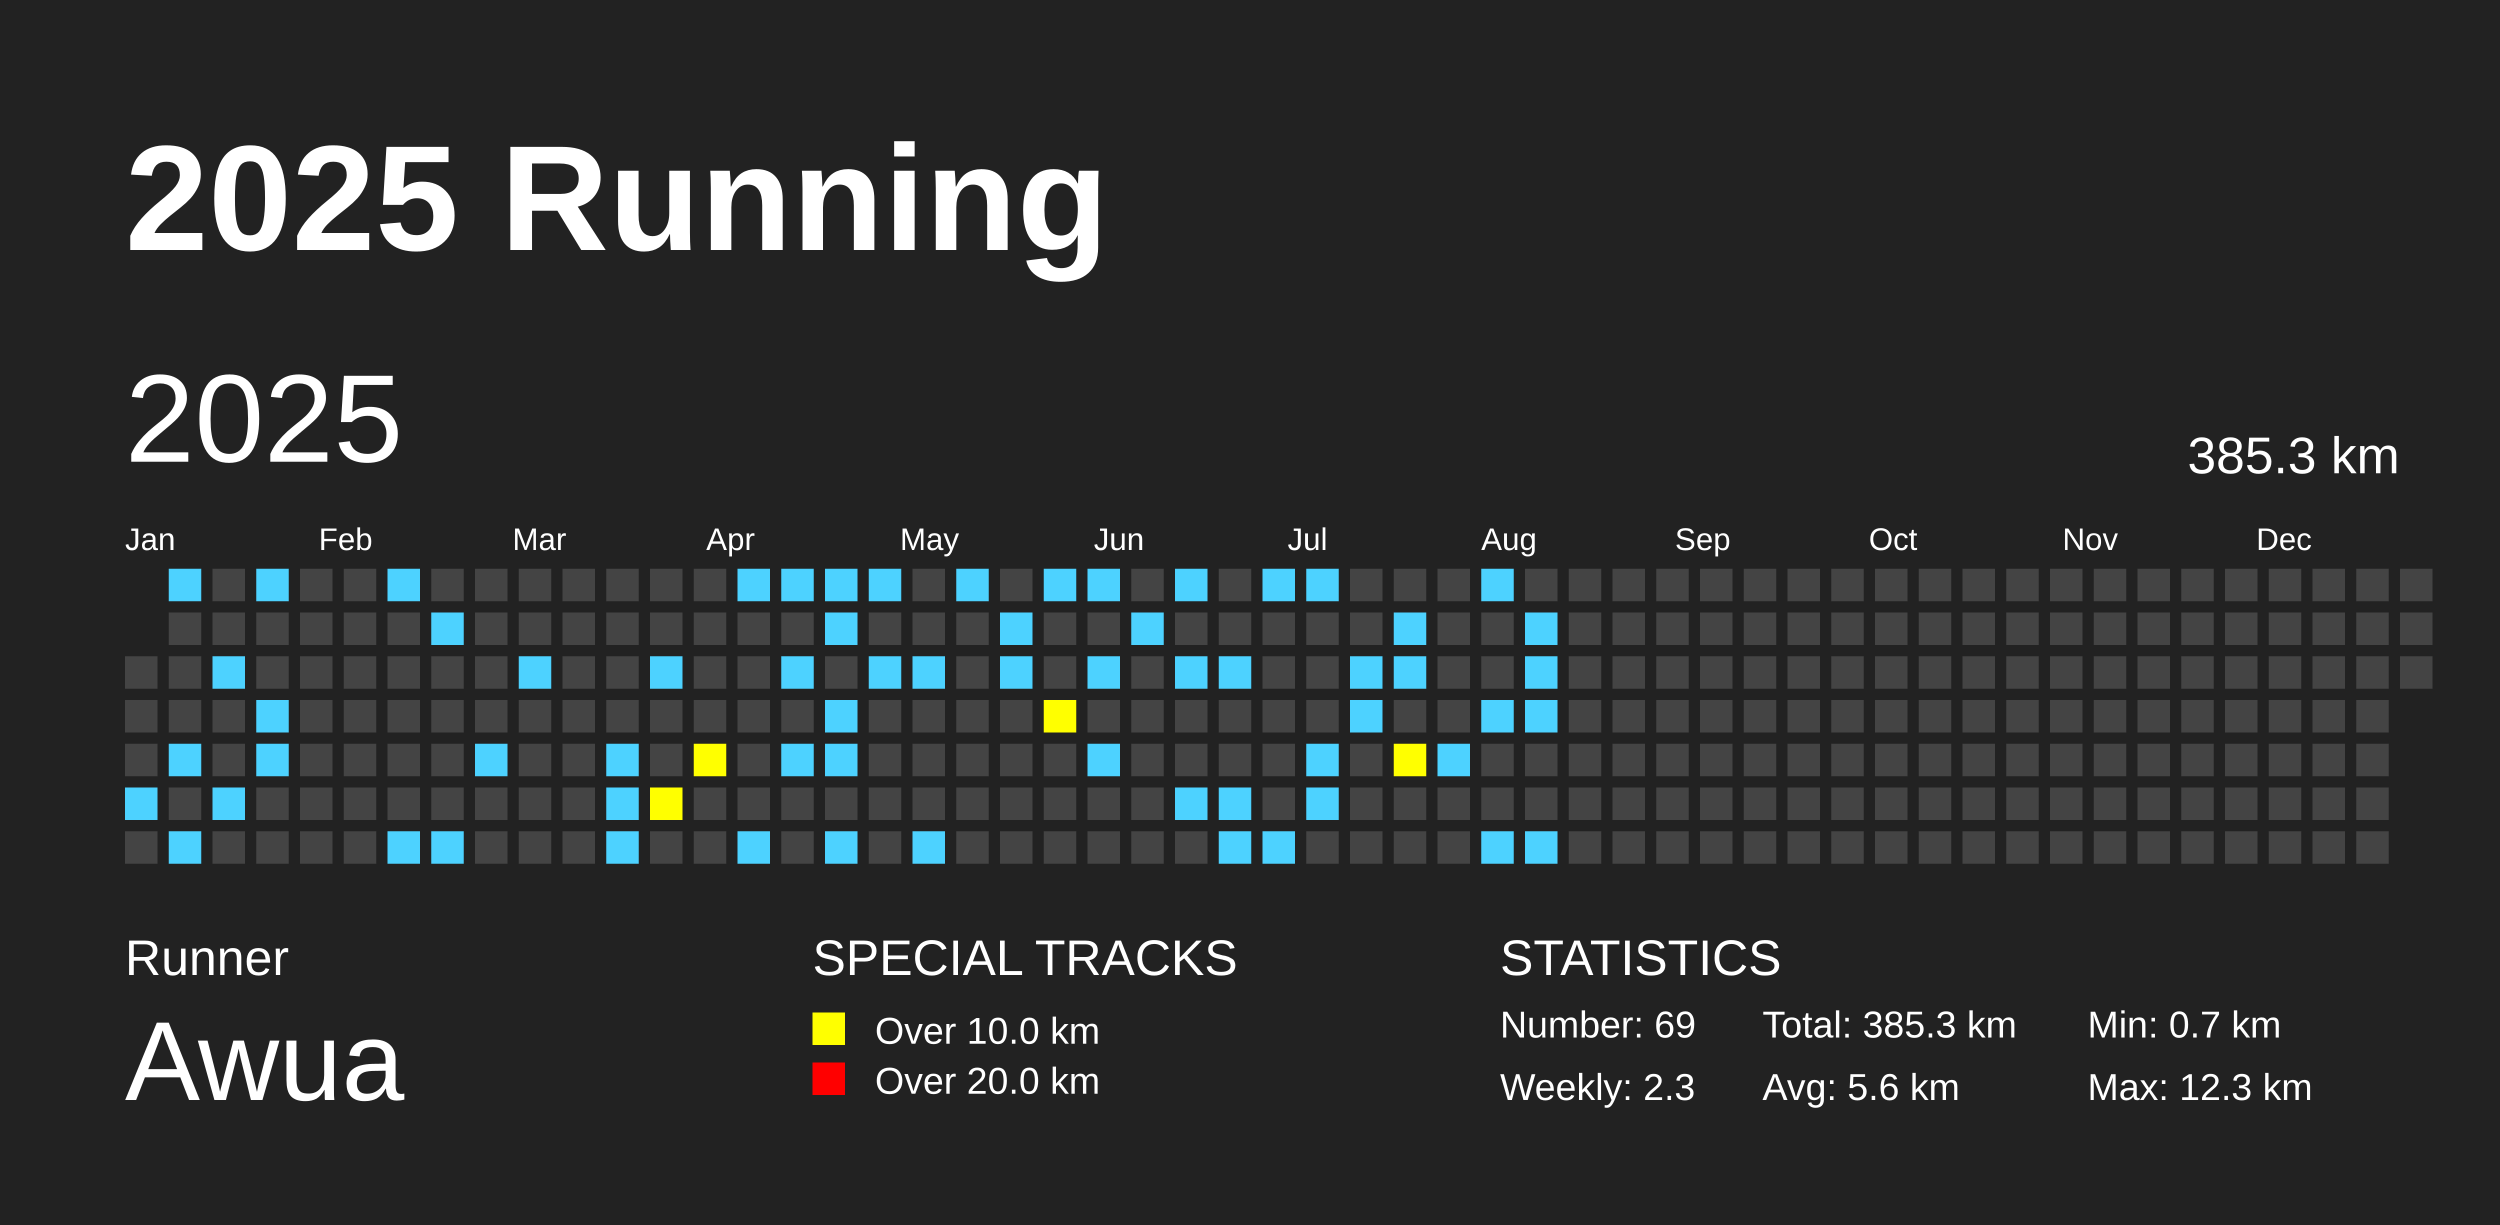
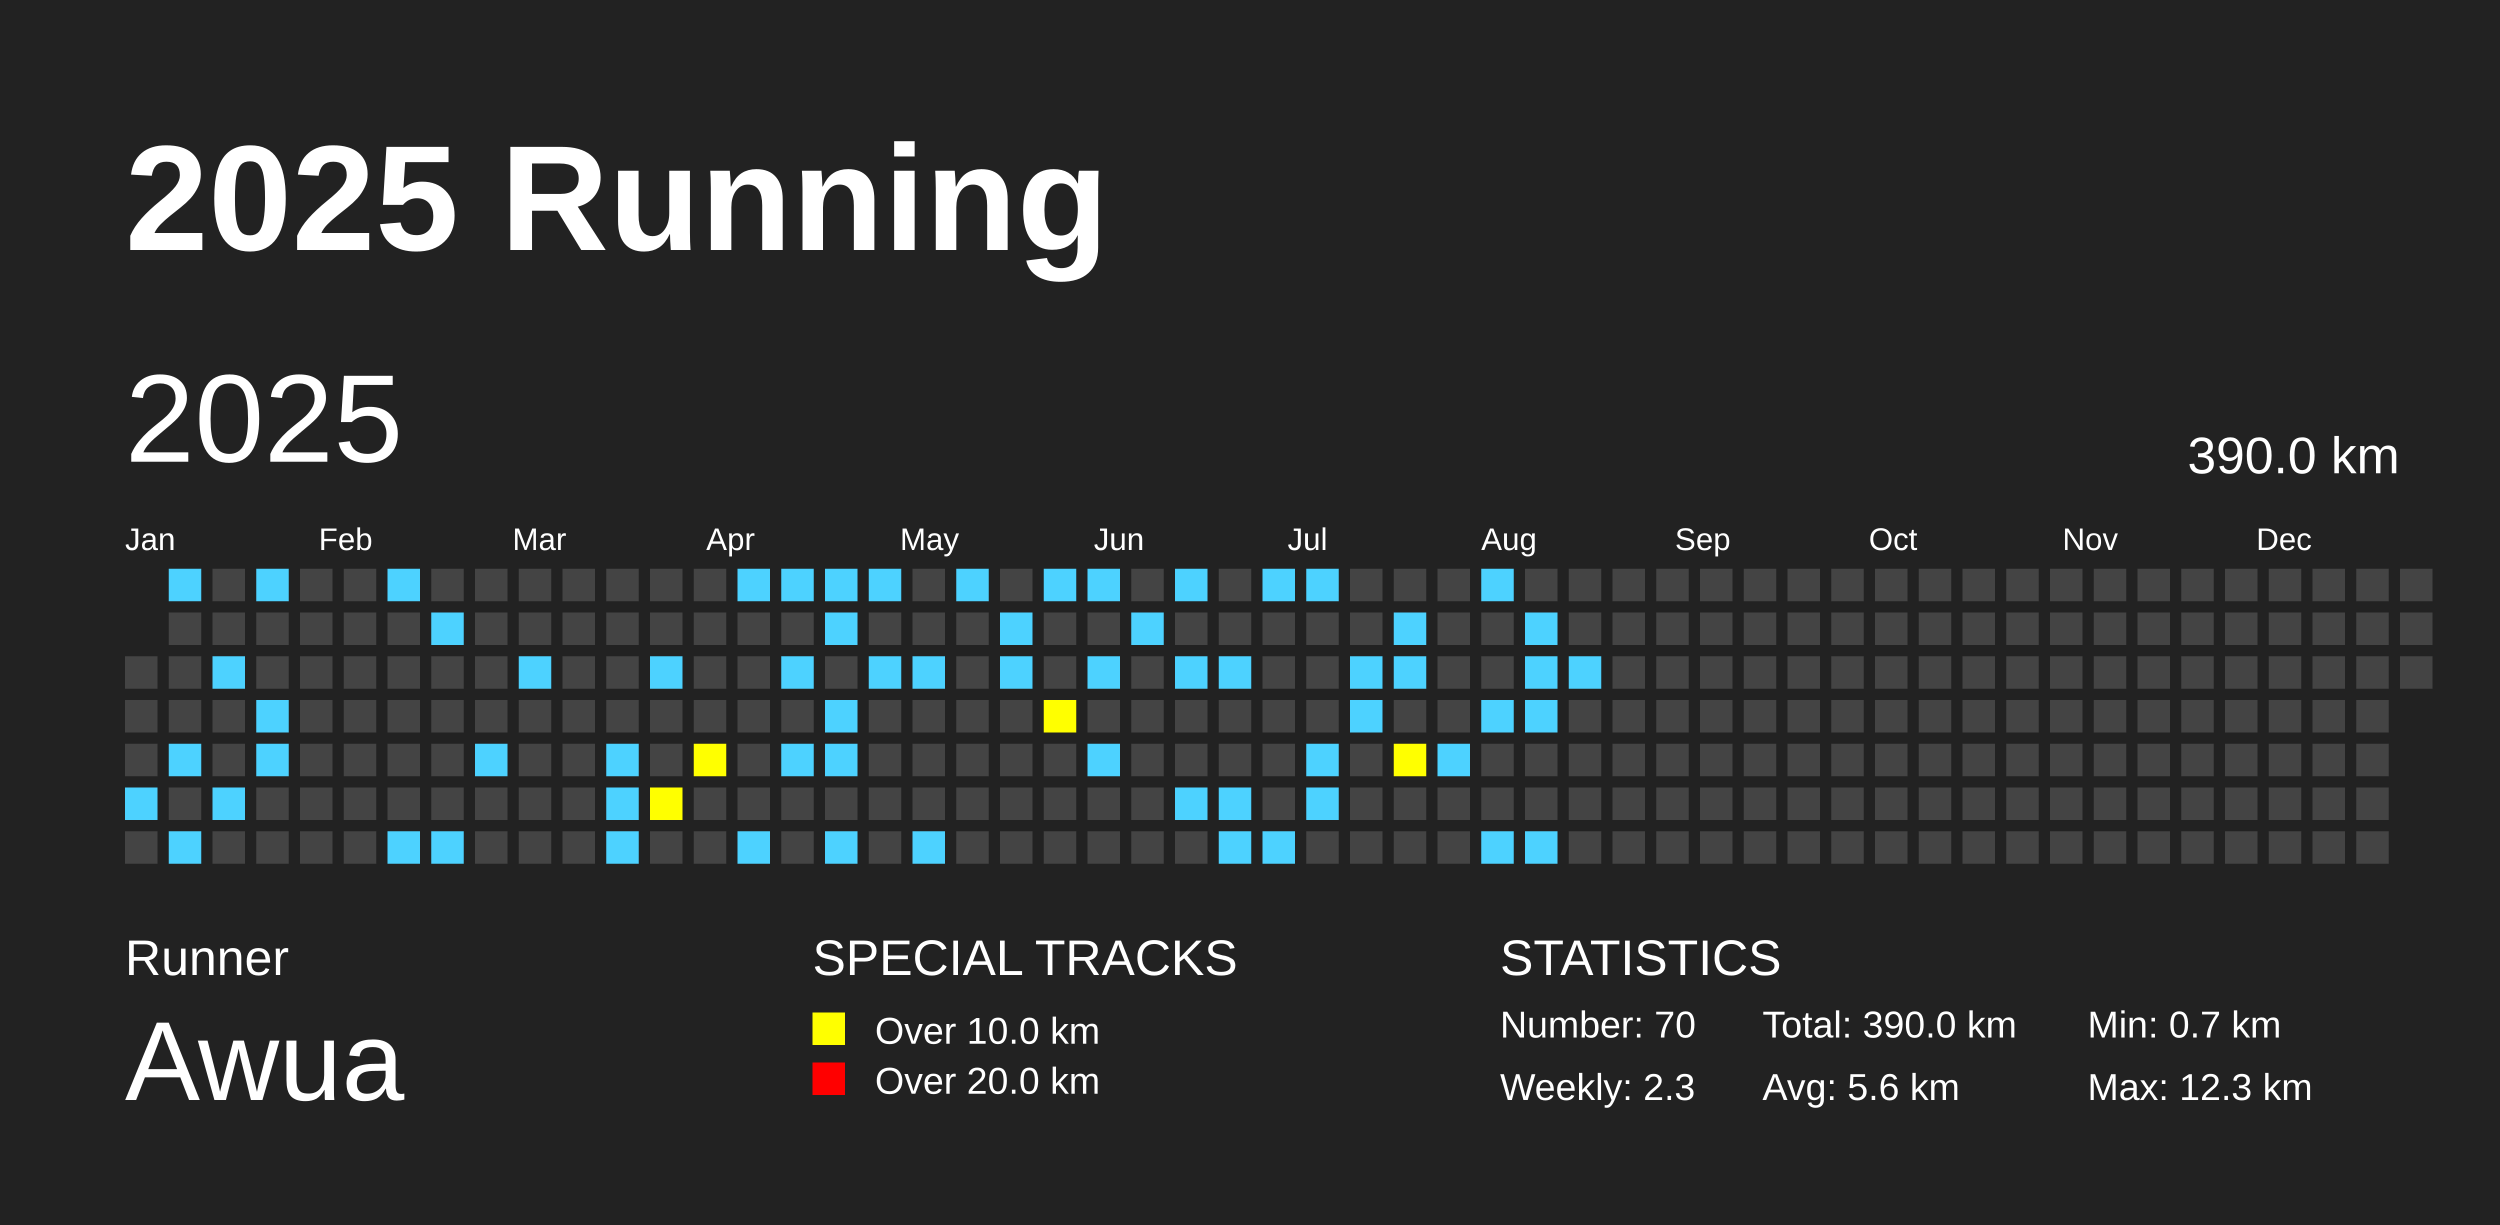
<svg xmlns="http://www.w3.org/2000/svg" baseProfile="full" height="98mm" version="1.1" viewBox="0,0,200,98" width="200mm">
  <defs />
  <rect fill="#222222" height="98" width="200" x="0" y="0" />
  <text fill="#FFFFFF" style="font-size:12px; font-family:Arial; font-weight:bold;" x="10" y="20">2025 Running</text>
  <text fill="#FFFFFF" style="font-size:4px; font-family:Arial" x="10" y="78">Runner</text>
  <text fill="#FFFFFF" style="font-size:9px; font-family:Arial" x="10" y="88">Awua</text>
  <text fill="#FFFFFF" style="font-size:4px; font-family:Arial" x="65" y="78">SPECIAL TRACKS</text>
  <rect fill="yellow" height="2.6" width="2.6" x="65" y="81" />
  <text fill="#FFFFFF" style="font-size:3px; font-family:Arial" x="70" y="83.5">Over 10.0 km</text>
  <rect fill="red" height="2.6" width="2.6" x="65" y="85" />
  <text fill="#FFFFFF" style="font-size:3px; font-family:Arial" x="70" y="87.5">Over 20.0 km</text>
  <text fill="#FFFFFF" style="font-size:4px; font-family:Arial" x="120" y="78">STATISTICS</text>
-   <text fill="#FFFFFF" style="font-size:3px; font-family:Arial" x="120" y="83">Number: 69</text>
+   <text fill="#FFFFFF" style="font-size:3px; font-family:Arial" x="120" y="83">Number: 70</text>
  <text fill="#FFFFFF" style="font-size:3px; font-family:Arial" x="120" y="88">Weekly: 2.3</text>
-   <text fill="#FFFFFF" style="font-size:3px; font-family:Arial" x="141" y="83">Total: 385.3 km</text>
+   <text fill="#FFFFFF" style="font-size:3px; font-family:Arial" x="141" y="83">Total: 390.0 km</text>
  <text fill="#FFFFFF" style="font-size:3px; font-family:Arial" x="141" y="88">Avg: 5.6 km</text>
  <text fill="#FFFFFF" style="font-size:3px; font-family:Arial" x="167" y="83">Min: 0.7 km</text>
  <text fill="#FFFFFF" style="font-size:3px; font-family:Arial" x="167" y="88">Max: 12.3 km</text>
  <text dominant-baseline="hanging" fill="#FFFFFF" style="font-size:10.0px; font-family:Arial;" x="10" y="30">2025</text>
-   <text dominant-baseline="hanging" fill="#FFFFFF" style="font-size:4.125px; font-family:Arial;" x="175" y="35">385.3 km</text>
+   <text dominant-baseline="hanging" fill="#FFFFFF" style="font-size:4.125px; font-family:Arial;" x="175" y="35">390.0 km</text>
  <text fill="#FFFFFF" style="font-size:2.5px; font-family:Arial" x="10.0" y="44">Jan</text>
  <text fill="#FFFFFF" style="font-size:2.5px; font-family:Arial" x="25.5" y="44">Feb</text>
  <text fill="#FFFFFF" style="font-size:2.5px; font-family:Arial" x="41.0" y="44">Mar</text>
  <text fill="#FFFFFF" style="font-size:2.5px; font-family:Arial" x="56.5" y="44">Apr</text>
  <text fill="#FFFFFF" style="font-size:2.5px; font-family:Arial" x="72.0" y="44">May</text>
  <text fill="#FFFFFF" style="font-size:2.5px; font-family:Arial" x="87.5" y="44">Jun</text>
  <text fill="#FFFFFF" style="font-size:2.5px; font-family:Arial" x="103.0" y="44">Jul</text>
  <text fill="#FFFFFF" style="font-size:2.5px; font-family:Arial" x="118.5" y="44">Aug</text>
  <text fill="#FFFFFF" style="font-size:2.5px; font-family:Arial" x="134.0" y="44">Sep</text>
  <text fill="#FFFFFF" style="font-size:2.5px; font-family:Arial" x="149.5" y="44">Oct</text>
  <text fill="#FFFFFF" style="font-size:2.5px; font-family:Arial" x="165.0" y="44">Nov</text>
  <text fill="#FFFFFF" style="font-size:2.5px; font-family:Arial" x="180.5" y="44">Dec</text>
  <rect fill="#444444" height="2.6" width="2.6" x="10.0" y="52.5" />
  <rect fill="#444444" height="2.6" width="2.6" x="10.0" y="56.0" />
  <rect fill="#444444" height="2.6" width="2.6" x="10.0" y="59.5" />
  <rect fill="#4DD2FF" height="2.6" width="2.6" x="10.0" y="63.0" />
  <rect fill="#444444" height="2.6" width="2.6" x="10.0" y="66.5" />
  <rect fill="#4DD2FF" height="2.6" width="2.6" x="13.5" y="45.5" />
  <rect fill="#444444" height="2.6" width="2.6" x="13.5" y="49.0" />
  <rect fill="#444444" height="2.6" width="2.6" x="13.5" y="52.5" />
  <rect fill="#444444" height="2.6" width="2.6" x="13.5" y="56.0" />
  <rect fill="#4DD2FF" height="2.6" width="2.6" x="13.5" y="59.5" />
  <rect fill="#444444" height="2.6" width="2.6" x="13.5" y="63.0" />
  <rect fill="#4DD2FF" height="2.6" width="2.6" x="13.5" y="66.5" />
  <rect fill="#444444" height="2.6" width="2.6" x="17.0" y="45.5" />
  <rect fill="#444444" height="2.6" width="2.6" x="17.0" y="49.0" />
  <rect fill="#4DD2FF" height="2.6" width="2.6" x="17.0" y="52.5" />
  <rect fill="#444444" height="2.6" width="2.6" x="17.0" y="56.0" />
  <rect fill="#444444" height="2.6" width="2.6" x="17.0" y="59.5" />
  <rect fill="#4DD2FF" height="2.6" width="2.6" x="17.0" y="63.0" />
  <rect fill="#444444" height="2.6" width="2.6" x="17.0" y="66.5" />
  <rect fill="#4DD2FF" height="2.6" width="2.6" x="20.5" y="45.5" />
  <rect fill="#444444" height="2.6" width="2.6" x="20.5" y="49.0" />
  <rect fill="#444444" height="2.6" width="2.6" x="20.5" y="52.5" />
  <rect fill="#4DD2FF" height="2.6" width="2.6" x="20.5" y="56.0" />
  <rect fill="#4DD2FF" height="2.6" width="2.6" x="20.5" y="59.5" />
  <rect fill="#444444" height="2.6" width="2.6" x="20.5" y="63.0" />
  <rect fill="#444444" height="2.6" width="2.6" x="20.5" y="66.5" />
  <rect fill="#444444" height="2.6" width="2.6" x="24.0" y="45.5" />
  <rect fill="#444444" height="2.6" width="2.6" x="24.0" y="49.0" />
  <rect fill="#444444" height="2.6" width="2.6" x="24.0" y="52.5" />
  <rect fill="#444444" height="2.6" width="2.6" x="24.0" y="56.0" />
  <rect fill="#444444" height="2.6" width="2.6" x="24.0" y="59.5" />
  <rect fill="#444444" height="2.6" width="2.6" x="24.0" y="63.0" />
  <rect fill="#444444" height="2.6" width="2.6" x="24.0" y="66.5" />
  <rect fill="#444444" height="2.6" width="2.6" x="27.5" y="45.5" />
  <rect fill="#444444" height="2.6" width="2.6" x="27.5" y="49.0" />
  <rect fill="#444444" height="2.6" width="2.6" x="27.5" y="52.5" />
  <rect fill="#444444" height="2.6" width="2.6" x="27.5" y="56.0" />
  <rect fill="#444444" height="2.6" width="2.6" x="27.5" y="59.5" />
  <rect fill="#444444" height="2.6" width="2.6" x="27.5" y="63.0" />
  <rect fill="#444444" height="2.6" width="2.6" x="27.5" y="66.5" />
  <rect fill="#4DD2FF" height="2.6" width="2.6" x="31.0" y="45.5" />
  <rect fill="#444444" height="2.6" width="2.6" x="31.0" y="49.0" />
  <rect fill="#444444" height="2.6" width="2.6" x="31.0" y="52.5" />
  <rect fill="#444444" height="2.6" width="2.6" x="31.0" y="56.0" />
  <rect fill="#444444" height="2.6" width="2.6" x="31.0" y="59.5" />
  <rect fill="#444444" height="2.6" width="2.6" x="31.0" y="63.0" />
  <rect fill="#4DD2FF" height="2.6" width="2.6" x="31.0" y="66.5" />
  <rect fill="#444444" height="2.6" width="2.6" x="34.5" y="45.5" />
  <rect fill="#4DD2FF" height="2.6" width="2.6" x="34.5" y="49.0" />
  <rect fill="#444444" height="2.6" width="2.6" x="34.5" y="52.5" />
  <rect fill="#444444" height="2.6" width="2.6" x="34.5" y="56.0" />
  <rect fill="#444444" height="2.6" width="2.6" x="34.5" y="59.5" />
  <rect fill="#444444" height="2.6" width="2.6" x="34.5" y="63.0" />
  <rect fill="#4DD2FF" height="2.6" width="2.6" x="34.5" y="66.5" />
  <rect fill="#444444" height="2.6" width="2.6" x="38.0" y="45.5" />
  <rect fill="#444444" height="2.6" width="2.6" x="38.0" y="49.0" />
  <rect fill="#444444" height="2.6" width="2.6" x="38.0" y="52.5" />
  <rect fill="#444444" height="2.6" width="2.6" x="38.0" y="56.0" />
  <rect fill="#4DD2FF" height="2.6" width="2.6" x="38.0" y="59.5" />
  <rect fill="#444444" height="2.6" width="2.6" x="38.0" y="63.0" />
  <rect fill="#444444" height="2.6" width="2.6" x="38.0" y="66.5" />
  <rect fill="#444444" height="2.6" width="2.6" x="41.5" y="45.5" />
  <rect fill="#444444" height="2.6" width="2.6" x="41.5" y="49.0" />
  <rect fill="#4DD2FF" height="2.6" width="2.6" x="41.5" y="52.5" />
  <rect fill="#444444" height="2.6" width="2.6" x="41.5" y="56.0" />
  <rect fill="#444444" height="2.6" width="2.6" x="41.5" y="59.5" />
  <rect fill="#444444" height="2.6" width="2.6" x="41.5" y="63.0" />
  <rect fill="#444444" height="2.6" width="2.6" x="41.5" y="66.5" />
  <rect fill="#444444" height="2.6" width="2.6" x="45.0" y="45.5" />
  <rect fill="#444444" height="2.6" width="2.6" x="45.0" y="49.0" />
  <rect fill="#444444" height="2.6" width="2.6" x="45.0" y="52.5" />
  <rect fill="#444444" height="2.6" width="2.6" x="45.0" y="56.0" />
  <rect fill="#444444" height="2.6" width="2.6" x="45.0" y="59.5" />
  <rect fill="#444444" height="2.6" width="2.6" x="45.0" y="63.0" />
  <rect fill="#444444" height="2.6" width="2.6" x="45.0" y="66.5" />
  <rect fill="#444444" height="2.6" width="2.6" x="48.5" y="45.5" />
  <rect fill="#444444" height="2.6" width="2.6" x="48.5" y="49.0" />
  <rect fill="#444444" height="2.6" width="2.6" x="48.5" y="52.5" />
  <rect fill="#444444" height="2.6" width="2.6" x="48.5" y="56.0" />
  <rect fill="#4DD2FF" height="2.6" width="2.6" x="48.5" y="59.5" />
  <rect fill="#4DD2FF" height="2.6" width="2.6" x="48.5" y="63.0" />
  <rect fill="#4DD2FF" height="2.6" width="2.6" x="48.5" y="66.5" />
  <rect fill="#444444" height="2.6" width="2.6" x="52.0" y="45.5" />
  <rect fill="#444444" height="2.6" width="2.6" x="52.0" y="49.0" />
  <rect fill="#4DD2FF" height="2.6" width="2.6" x="52.0" y="52.5" />
  <rect fill="#444444" height="2.6" width="2.6" x="52.0" y="56.0" />
  <rect fill="#444444" height="2.6" width="2.6" x="52.0" y="59.5" />
  <rect fill="yellow" height="2.6" width="2.6" x="52.0" y="63.0" />
  <rect fill="#444444" height="2.6" width="2.6" x="52.0" y="66.5" />
  <rect fill="#444444" height="2.6" width="2.6" x="55.5" y="45.5" />
  <rect fill="#444444" height="2.6" width="2.6" x="55.5" y="49.0" />
  <rect fill="#444444" height="2.6" width="2.6" x="55.5" y="52.5" />
  <rect fill="#444444" height="2.6" width="2.6" x="55.5" y="56.0" />
  <rect fill="yellow" height="2.6" width="2.6" x="55.5" y="59.5" />
  <rect fill="#444444" height="2.6" width="2.6" x="55.5" y="63.0" />
  <rect fill="#444444" height="2.6" width="2.6" x="55.5" y="66.5" />
  <rect fill="#4DD2FF" height="2.6" width="2.6" x="59.0" y="45.5" />
  <rect fill="#444444" height="2.6" width="2.6" x="59.0" y="49.0" />
  <rect fill="#444444" height="2.6" width="2.6" x="59.0" y="52.5" />
  <rect fill="#444444" height="2.6" width="2.6" x="59.0" y="56.0" />
  <rect fill="#444444" height="2.6" width="2.6" x="59.0" y="59.5" />
  <rect fill="#444444" height="2.6" width="2.6" x="59.0" y="63.0" />
  <rect fill="#4DD2FF" height="2.6" width="2.6" x="59.0" y="66.5" />
  <rect fill="#4DD2FF" height="2.6" width="2.6" x="62.5" y="45.5" />
  <rect fill="#444444" height="2.6" width="2.6" x="62.5" y="49.0" />
  <rect fill="#4DD2FF" height="2.6" width="2.6" x="62.5" y="52.5" />
  <rect fill="#444444" height="2.6" width="2.6" x="62.5" y="56.0" />
  <rect fill="#4DD2FF" height="2.6" width="2.6" x="62.5" y="59.5" />
  <rect fill="#444444" height="2.6" width="2.6" x="62.5" y="63.0" />
  <rect fill="#444444" height="2.6" width="2.6" x="62.5" y="66.5" />
  <rect fill="#4DD2FF" height="2.6" width="2.6" x="66.0" y="45.5" />
  <rect fill="#4DD2FF" height="2.6" width="2.6" x="66.0" y="49.0" />
  <rect fill="#444444" height="2.6" width="2.6" x="66.0" y="52.5" />
  <rect fill="#4DD2FF" height="2.6" width="2.6" x="66.0" y="56.0" />
  <rect fill="#4DD2FF" height="2.6" width="2.6" x="66.0" y="59.5" />
  <rect fill="#444444" height="2.6" width="2.6" x="66.0" y="63.0" />
  <rect fill="#4DD2FF" height="2.6" width="2.6" x="66.0" y="66.5" />
  <rect fill="#4DD2FF" height="2.6" width="2.6" x="69.5" y="45.5" />
  <rect fill="#444444" height="2.6" width="2.6" x="69.5" y="49.0" />
  <rect fill="#4DD2FF" height="2.6" width="2.6" x="69.5" y="52.5" />
  <rect fill="#444444" height="2.6" width="2.6" x="69.5" y="56.0" />
  <rect fill="#444444" height="2.6" width="2.6" x="69.5" y="59.5" />
  <rect fill="#444444" height="2.6" width="2.6" x="69.5" y="63.0" />
  <rect fill="#444444" height="2.6" width="2.6" x="69.5" y="66.5" />
  <rect fill="#444444" height="2.6" width="2.6" x="73.0" y="45.5" />
  <rect fill="#444444" height="2.6" width="2.6" x="73.0" y="49.0" />
  <rect fill="#4DD2FF" height="2.6" width="2.6" x="73.0" y="52.5" />
  <rect fill="#444444" height="2.6" width="2.6" x="73.0" y="56.0" />
  <rect fill="#444444" height="2.6" width="2.6" x="73.0" y="59.5" />
  <rect fill="#444444" height="2.6" width="2.6" x="73.0" y="63.0" />
  <rect fill="#4DD2FF" height="2.6" width="2.6" x="73.0" y="66.5" />
  <rect fill="#4DD2FF" height="2.6" width="2.6" x="76.5" y="45.5" />
  <rect fill="#444444" height="2.6" width="2.6" x="76.5" y="49.0" />
  <rect fill="#444444" height="2.6" width="2.6" x="76.5" y="52.5" />
  <rect fill="#444444" height="2.6" width="2.6" x="76.5" y="56.0" />
  <rect fill="#444444" height="2.6" width="2.6" x="76.5" y="59.5" />
  <rect fill="#444444" height="2.6" width="2.6" x="76.5" y="63.0" />
  <rect fill="#444444" height="2.6" width="2.6" x="76.5" y="66.5" />
  <rect fill="#444444" height="2.6" width="2.6" x="80.0" y="45.5" />
  <rect fill="#4DD2FF" height="2.6" width="2.6" x="80.0" y="49.0" />
  <rect fill="#4DD2FF" height="2.6" width="2.6" x="80.0" y="52.5" />
  <rect fill="#444444" height="2.6" width="2.6" x="80.0" y="56.0" />
  <rect fill="#444444" height="2.6" width="2.6" x="80.0" y="59.5" />
  <rect fill="#444444" height="2.6" width="2.6" x="80.0" y="63.0" />
  <rect fill="#444444" height="2.6" width="2.6" x="80.0" y="66.5" />
  <rect fill="#4DD2FF" height="2.6" width="2.6" x="83.5" y="45.5" />
  <rect fill="#444444" height="2.6" width="2.6" x="83.5" y="49.0" />
  <rect fill="#444444" height="2.6" width="2.6" x="83.5" y="52.5" />
  <rect fill="yellow" height="2.6" width="2.6" x="83.5" y="56.0" />
  <rect fill="#444444" height="2.6" width="2.6" x="83.5" y="59.5" />
  <rect fill="#444444" height="2.6" width="2.6" x="83.5" y="63.0" />
  <rect fill="#444444" height="2.6" width="2.6" x="83.5" y="66.5" />
  <rect fill="#4DD2FF" height="2.6" width="2.6" x="87.0" y="45.5" />
  <rect fill="#444444" height="2.6" width="2.6" x="87.0" y="49.0" />
  <rect fill="#4DD2FF" height="2.6" width="2.6" x="87.0" y="52.5" />
  <rect fill="#444444" height="2.6" width="2.6" x="87.0" y="56.0" />
  <rect fill="#4DD2FF" height="2.6" width="2.6" x="87.0" y="59.5" />
  <rect fill="#444444" height="2.6" width="2.6" x="87.0" y="63.0" />
  <rect fill="#444444" height="2.6" width="2.6" x="87.0" y="66.5" />
  <rect fill="#444444" height="2.6" width="2.6" x="90.5" y="45.5" />
  <rect fill="#4DD2FF" height="2.6" width="2.6" x="90.5" y="49.0" />
  <rect fill="#444444" height="2.6" width="2.6" x="90.5" y="52.5" />
  <rect fill="#444444" height="2.6" width="2.6" x="90.5" y="56.0" />
  <rect fill="#444444" height="2.6" width="2.6" x="90.5" y="59.5" />
  <rect fill="#444444" height="2.6" width="2.6" x="90.5" y="63.0" />
  <rect fill="#444444" height="2.6" width="2.6" x="90.5" y="66.5" />
  <rect fill="#4DD2FF" height="2.6" width="2.6" x="94.0" y="45.5" />
  <rect fill="#444444" height="2.6" width="2.6" x="94.0" y="49.0" />
  <rect fill="#4DD2FF" height="2.6" width="2.6" x="94.0" y="52.5" />
  <rect fill="#444444" height="2.6" width="2.6" x="94.0" y="56.0" />
  <rect fill="#444444" height="2.6" width="2.6" x="94.0" y="59.5" />
  <rect fill="#4DD2FF" height="2.6" width="2.6" x="94.0" y="63.0" />
  <rect fill="#444444" height="2.6" width="2.6" x="94.0" y="66.5" />
  <rect fill="#444444" height="2.6" width="2.6" x="97.5" y="45.5" />
  <rect fill="#444444" height="2.6" width="2.6" x="97.5" y="49.0" />
  <rect fill="#4DD2FF" height="2.6" width="2.6" x="97.5" y="52.5" />
  <rect fill="#444444" height="2.6" width="2.6" x="97.5" y="56.0" />
  <rect fill="#444444" height="2.6" width="2.6" x="97.5" y="59.5" />
  <rect fill="#4DD2FF" height="2.6" width="2.6" x="97.5" y="63.0" />
  <rect fill="#4DD2FF" height="2.6" width="2.6" x="97.5" y="66.5" />
  <rect fill="#4DD2FF" height="2.6" width="2.6" x="101.0" y="45.5" />
  <rect fill="#444444" height="2.6" width="2.6" x="101.0" y="49.0" />
  <rect fill="#444444" height="2.6" width="2.6" x="101.0" y="52.5" />
  <rect fill="#444444" height="2.6" width="2.6" x="101.0" y="56.0" />
  <rect fill="#444444" height="2.6" width="2.6" x="101.0" y="59.5" />
  <rect fill="#444444" height="2.6" width="2.6" x="101.0" y="63.0" />
  <rect fill="#4DD2FF" height="2.6" width="2.6" x="101.0" y="66.5" />
  <rect fill="#4DD2FF" height="2.6" width="2.6" x="104.5" y="45.5" />
  <rect fill="#444444" height="2.6" width="2.6" x="104.5" y="49.0" />
  <rect fill="#444444" height="2.6" width="2.6" x="104.5" y="52.5" />
  <rect fill="#444444" height="2.6" width="2.6" x="104.5" y="56.0" />
  <rect fill="#4DD2FF" height="2.6" width="2.6" x="104.5" y="59.5" />
  <rect fill="#4DD2FF" height="2.6" width="2.6" x="104.5" y="63.0" />
  <rect fill="#444444" height="2.6" width="2.6" x="104.5" y="66.5" />
  <rect fill="#444444" height="2.6" width="2.6" x="108.0" y="45.5" />
  <rect fill="#444444" height="2.6" width="2.6" x="108.0" y="49.0" />
  <rect fill="#4DD2FF" height="2.6" width="2.6" x="108.0" y="52.5" />
  <rect fill="#4DD2FF" height="2.6" width="2.6" x="108.0" y="56.0" />
  <rect fill="#444444" height="2.6" width="2.6" x="108.0" y="59.5" />
  <rect fill="#444444" height="2.6" width="2.6" x="108.0" y="63.0" />
  <rect fill="#444444" height="2.6" width="2.6" x="108.0" y="66.5" />
  <rect fill="#444444" height="2.6" width="2.6" x="111.5" y="45.5" />
  <rect fill="#4DD2FF" height="2.6" width="2.6" x="111.5" y="49.0" />
  <rect fill="#4DD2FF" height="2.6" width="2.6" x="111.5" y="52.5" />
  <rect fill="#444444" height="2.6" width="2.6" x="111.5" y="56.0" />
  <rect fill="yellow" height="2.6" width="2.6" x="111.5" y="59.5" />
  <rect fill="#444444" height="2.6" width="2.6" x="111.5" y="63.0" />
  <rect fill="#444444" height="2.6" width="2.6" x="111.5" y="66.5" />
  <rect fill="#444444" height="2.6" width="2.6" x="115.0" y="45.5" />
  <rect fill="#444444" height="2.6" width="2.6" x="115.0" y="49.0" />
  <rect fill="#444444" height="2.6" width="2.6" x="115.0" y="52.5" />
  <rect fill="#444444" height="2.6" width="2.6" x="115.0" y="56.0" />
  <rect fill="#4DD2FF" height="2.6" width="2.6" x="115.0" y="59.5" />
  <rect fill="#444444" height="2.6" width="2.6" x="115.0" y="63.0" />
  <rect fill="#444444" height="2.6" width="2.6" x="115.0" y="66.5" />
  <rect fill="#4DD2FF" height="2.6" width="2.6" x="118.5" y="45.5" />
  <rect fill="#444444" height="2.6" width="2.6" x="118.5" y="49.0" />
  <rect fill="#444444" height="2.6" width="2.6" x="118.5" y="52.5" />
  <rect fill="#4DD2FF" height="2.6" width="2.6" x="118.5" y="56.0" />
  <rect fill="#444444" height="2.6" width="2.6" x="118.5" y="59.5" />
  <rect fill="#444444" height="2.6" width="2.6" x="118.5" y="63.0" />
  <rect fill="#4DD2FF" height="2.6" width="2.6" x="118.5" y="66.5" />
  <rect fill="#444444" height="2.6" width="2.6" x="122.0" y="45.5" />
  <rect fill="#4DD2FF" height="2.6" width="2.6" x="122.0" y="49.0" />
  <rect fill="#4DD2FF" height="2.6" width="2.6" x="122.0" y="52.5" />
  <rect fill="#4DD2FF" height="2.6" width="2.6" x="122.0" y="56.0" />
  <rect fill="#444444" height="2.6" width="2.6" x="122.0" y="59.5" />
  <rect fill="#444444" height="2.6" width="2.6" x="122.0" y="63.0" />
  <rect fill="#4DD2FF" height="2.6" width="2.6" x="122.0" y="66.5" />
  <rect fill="#444444" height="2.6" width="2.6" x="125.5" y="45.5" />
  <rect fill="#444444" height="2.6" width="2.6" x="125.5" y="49.0" />
-   <rect fill="#444444" height="2.6" width="2.6" x="125.5" y="52.5" />
+   <rect fill="#4DD2FF" height="2.6" width="2.6" x="125.5" y="52.5" />
  <rect fill="#444444" height="2.6" width="2.6" x="125.5" y="56.0" />
  <rect fill="#444444" height="2.6" width="2.6" x="125.5" y="59.5" />
  <rect fill="#444444" height="2.6" width="2.6" x="125.5" y="63.0" />
  <rect fill="#444444" height="2.6" width="2.6" x="125.5" y="66.5" />
  <rect fill="#444444" height="2.6" width="2.6" x="129.0" y="45.5" />
  <rect fill="#444444" height="2.6" width="2.6" x="129.0" y="49.0" />
  <rect fill="#444444" height="2.6" width="2.6" x="129.0" y="52.5" />
  <rect fill="#444444" height="2.6" width="2.6" x="129.0" y="56.0" />
  <rect fill="#444444" height="2.6" width="2.6" x="129.0" y="59.5" />
  <rect fill="#444444" height="2.6" width="2.6" x="129.0" y="63.0" />
  <rect fill="#444444" height="2.6" width="2.6" x="129.0" y="66.5" />
  <rect fill="#444444" height="2.6" width="2.6" x="132.5" y="45.5" />
  <rect fill="#444444" height="2.6" width="2.6" x="132.5" y="49.0" />
  <rect fill="#444444" height="2.6" width="2.6" x="132.5" y="52.5" />
  <rect fill="#444444" height="2.6" width="2.6" x="132.5" y="56.0" />
  <rect fill="#444444" height="2.6" width="2.6" x="132.5" y="59.5" />
  <rect fill="#444444" height="2.6" width="2.6" x="132.5" y="63.0" />
  <rect fill="#444444" height="2.6" width="2.6" x="132.5" y="66.5" />
  <rect fill="#444444" height="2.6" width="2.6" x="136.0" y="45.5" />
  <rect fill="#444444" height="2.6" width="2.6" x="136.0" y="49.0" />
  <rect fill="#444444" height="2.6" width="2.6" x="136.0" y="52.5" />
  <rect fill="#444444" height="2.6" width="2.6" x="136.0" y="56.0" />
  <rect fill="#444444" height="2.6" width="2.6" x="136.0" y="59.5" />
  <rect fill="#444444" height="2.6" width="2.6" x="136.0" y="63.0" />
  <rect fill="#444444" height="2.6" width="2.6" x="136.0" y="66.5" />
  <rect fill="#444444" height="2.6" width="2.6" x="139.5" y="45.5" />
  <rect fill="#444444" height="2.6" width="2.6" x="139.5" y="49.0" />
  <rect fill="#444444" height="2.6" width="2.6" x="139.5" y="52.5" />
  <rect fill="#444444" height="2.6" width="2.6" x="139.5" y="56.0" />
  <rect fill="#444444" height="2.6" width="2.6" x="139.5" y="59.5" />
  <rect fill="#444444" height="2.6" width="2.6" x="139.5" y="63.0" />
  <rect fill="#444444" height="2.6" width="2.6" x="139.5" y="66.5" />
  <rect fill="#444444" height="2.6" width="2.6" x="143.0" y="45.5" />
  <rect fill="#444444" height="2.6" width="2.6" x="143.0" y="49.0" />
  <rect fill="#444444" height="2.6" width="2.6" x="143.0" y="52.5" />
  <rect fill="#444444" height="2.6" width="2.6" x="143.0" y="56.0" />
  <rect fill="#444444" height="2.6" width="2.6" x="143.0" y="59.5" />
  <rect fill="#444444" height="2.6" width="2.6" x="143.0" y="63.0" />
  <rect fill="#444444" height="2.6" width="2.6" x="143.0" y="66.5" />
  <rect fill="#444444" height="2.6" width="2.6" x="146.5" y="45.5" />
  <rect fill="#444444" height="2.6" width="2.6" x="146.5" y="49.0" />
  <rect fill="#444444" height="2.6" width="2.6" x="146.5" y="52.5" />
  <rect fill="#444444" height="2.6" width="2.6" x="146.5" y="56.0" />
  <rect fill="#444444" height="2.6" width="2.6" x="146.5" y="59.5" />
  <rect fill="#444444" height="2.6" width="2.6" x="146.5" y="63.0" />
  <rect fill="#444444" height="2.6" width="2.6" x="146.5" y="66.5" />
  <rect fill="#444444" height="2.6" width="2.6" x="150.0" y="45.5" />
  <rect fill="#444444" height="2.6" width="2.6" x="150.0" y="49.0" />
  <rect fill="#444444" height="2.6" width="2.6" x="150.0" y="52.5" />
  <rect fill="#444444" height="2.6" width="2.6" x="150.0" y="56.0" />
  <rect fill="#444444" height="2.6" width="2.6" x="150.0" y="59.5" />
  <rect fill="#444444" height="2.6" width="2.6" x="150.0" y="63.0" />
  <rect fill="#444444" height="2.6" width="2.6" x="150.0" y="66.5" />
  <rect fill="#444444" height="2.6" width="2.6" x="153.5" y="45.5" />
  <rect fill="#444444" height="2.6" width="2.6" x="153.5" y="49.0" />
  <rect fill="#444444" height="2.6" width="2.6" x="153.5" y="52.5" />
  <rect fill="#444444" height="2.6" width="2.6" x="153.5" y="56.0" />
  <rect fill="#444444" height="2.6" width="2.6" x="153.5" y="59.5" />
  <rect fill="#444444" height="2.6" width="2.6" x="153.5" y="63.0" />
  <rect fill="#444444" height="2.6" width="2.6" x="153.5" y="66.5" />
  <rect fill="#444444" height="2.6" width="2.6" x="157.0" y="45.5" />
  <rect fill="#444444" height="2.6" width="2.6" x="157.0" y="49.0" />
  <rect fill="#444444" height="2.6" width="2.6" x="157.0" y="52.5" />
  <rect fill="#444444" height="2.6" width="2.6" x="157.0" y="56.0" />
  <rect fill="#444444" height="2.6" width="2.6" x="157.0" y="59.5" />
  <rect fill="#444444" height="2.6" width="2.6" x="157.0" y="63.0" />
  <rect fill="#444444" height="2.6" width="2.6" x="157.0" y="66.5" />
  <rect fill="#444444" height="2.6" width="2.6" x="160.5" y="45.5" />
  <rect fill="#444444" height="2.6" width="2.6" x="160.5" y="49.0" />
  <rect fill="#444444" height="2.6" width="2.6" x="160.5" y="52.5" />
  <rect fill="#444444" height="2.6" width="2.6" x="160.5" y="56.0" />
  <rect fill="#444444" height="2.6" width="2.6" x="160.5" y="59.5" />
  <rect fill="#444444" height="2.6" width="2.6" x="160.5" y="63.0" />
  <rect fill="#444444" height="2.6" width="2.6" x="160.5" y="66.5" />
  <rect fill="#444444" height="2.6" width="2.6" x="164.0" y="45.5" />
  <rect fill="#444444" height="2.6" width="2.6" x="164.0" y="49.0" />
  <rect fill="#444444" height="2.6" width="2.6" x="164.0" y="52.5" />
  <rect fill="#444444" height="2.6" width="2.6" x="164.0" y="56.0" />
  <rect fill="#444444" height="2.6" width="2.6" x="164.0" y="59.5" />
  <rect fill="#444444" height="2.6" width="2.6" x="164.0" y="63.0" />
  <rect fill="#444444" height="2.6" width="2.6" x="164.0" y="66.5" />
  <rect fill="#444444" height="2.6" width="2.6" x="167.5" y="45.5" />
  <rect fill="#444444" height="2.6" width="2.6" x="167.5" y="49.0" />
  <rect fill="#444444" height="2.6" width="2.6" x="167.5" y="52.5" />
  <rect fill="#444444" height="2.6" width="2.6" x="167.5" y="56.0" />
  <rect fill="#444444" height="2.6" width="2.6" x="167.5" y="59.5" />
  <rect fill="#444444" height="2.6" width="2.6" x="167.5" y="63.0" />
  <rect fill="#444444" height="2.6" width="2.6" x="167.5" y="66.5" />
  <rect fill="#444444" height="2.6" width="2.6" x="171.0" y="45.5" />
  <rect fill="#444444" height="2.6" width="2.6" x="171.0" y="49.0" />
  <rect fill="#444444" height="2.6" width="2.6" x="171.0" y="52.5" />
  <rect fill="#444444" height="2.6" width="2.6" x="171.0" y="56.0" />
  <rect fill="#444444" height="2.6" width="2.6" x="171.0" y="59.5" />
  <rect fill="#444444" height="2.6" width="2.6" x="171.0" y="63.0" />
  <rect fill="#444444" height="2.6" width="2.6" x="171.0" y="66.5" />
  <rect fill="#444444" height="2.6" width="2.6" x="174.5" y="45.5" />
  <rect fill="#444444" height="2.6" width="2.6" x="174.5" y="49.0" />
  <rect fill="#444444" height="2.6" width="2.6" x="174.5" y="52.5" />
  <rect fill="#444444" height="2.6" width="2.6" x="174.5" y="56.0" />
  <rect fill="#444444" height="2.6" width="2.6" x="174.5" y="59.5" />
  <rect fill="#444444" height="2.6" width="2.6" x="174.5" y="63.0" />
  <rect fill="#444444" height="2.6" width="2.6" x="174.5" y="66.5" />
  <rect fill="#444444" height="2.6" width="2.6" x="178.0" y="45.5" />
  <rect fill="#444444" height="2.6" width="2.6" x="178.0" y="49.0" />
  <rect fill="#444444" height="2.6" width="2.6" x="178.0" y="52.5" />
  <rect fill="#444444" height="2.6" width="2.6" x="178.0" y="56.0" />
  <rect fill="#444444" height="2.6" width="2.6" x="178.0" y="59.5" />
  <rect fill="#444444" height="2.6" width="2.6" x="178.0" y="63.0" />
  <rect fill="#444444" height="2.6" width="2.6" x="178.0" y="66.5" />
  <rect fill="#444444" height="2.6" width="2.6" x="181.5" y="45.5" />
  <rect fill="#444444" height="2.6" width="2.6" x="181.5" y="49.0" />
  <rect fill="#444444" height="2.6" width="2.6" x="181.5" y="52.5" />
  <rect fill="#444444" height="2.6" width="2.6" x="181.5" y="56.0" />
  <rect fill="#444444" height="2.6" width="2.6" x="181.5" y="59.5" />
  <rect fill="#444444" height="2.6" width="2.6" x="181.5" y="63.0" />
  <rect fill="#444444" height="2.6" width="2.6" x="181.5" y="66.5" />
  <rect fill="#444444" height="2.6" width="2.6" x="185.0" y="45.5" />
  <rect fill="#444444" height="2.6" width="2.6" x="185.0" y="49.0" />
  <rect fill="#444444" height="2.6" width="2.6" x="185.0" y="52.5" />
  <rect fill="#444444" height="2.6" width="2.6" x="185.0" y="56.0" />
  <rect fill="#444444" height="2.6" width="2.6" x="185.0" y="59.5" />
  <rect fill="#444444" height="2.6" width="2.6" x="185.0" y="63.0" />
  <rect fill="#444444" height="2.6" width="2.6" x="185.0" y="66.5" />
  <rect fill="#444444" height="2.6" width="2.6" x="188.5" y="45.5" />
  <rect fill="#444444" height="2.6" width="2.6" x="188.5" y="49.0" />
  <rect fill="#444444" height="2.6" width="2.6" x="188.5" y="52.5" />
  <rect fill="#444444" height="2.6" width="2.6" x="188.5" y="56.0" />
  <rect fill="#444444" height="2.6" width="2.6" x="188.5" y="59.5" />
  <rect fill="#444444" height="2.6" width="2.6" x="188.5" y="63.0" />
  <rect fill="#444444" height="2.6" width="2.6" x="188.5" y="66.5" />
  <rect fill="#444444" height="2.6" width="2.6" x="192.0" y="45.5" />
  <rect fill="#444444" height="2.6" width="2.6" x="192.0" y="49.0" />
  <rect fill="#444444" height="2.6" width="2.6" x="192.0" y="52.5" />
</svg>
